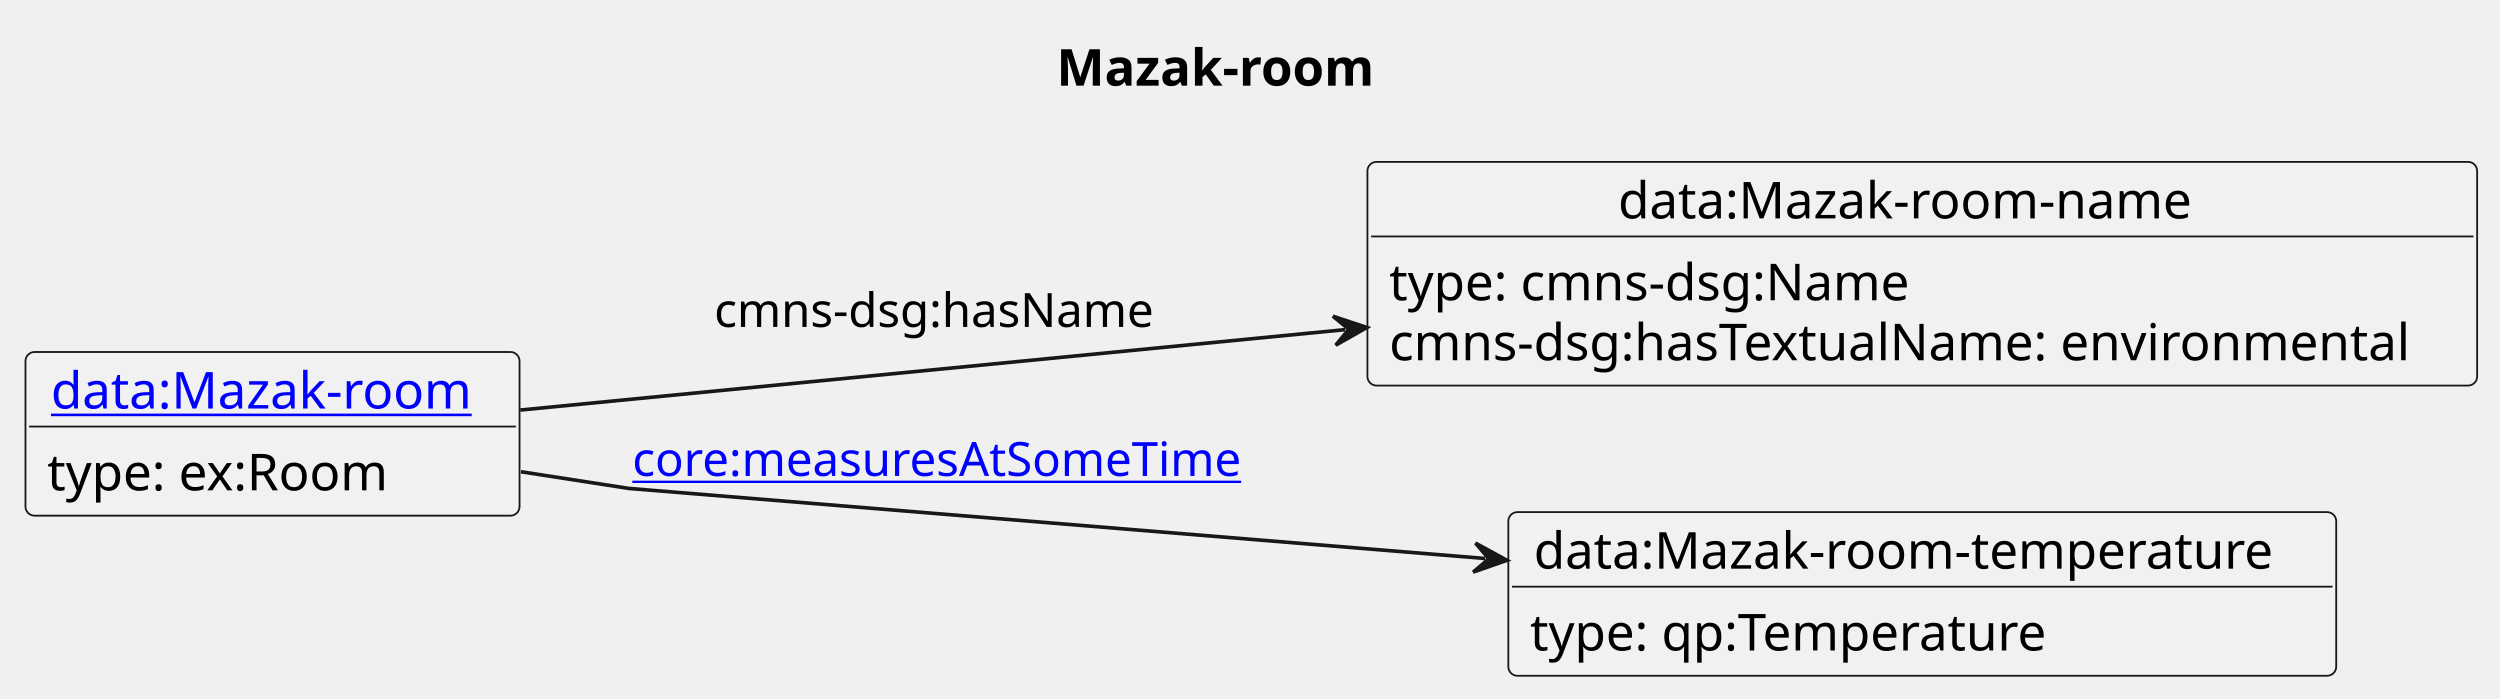
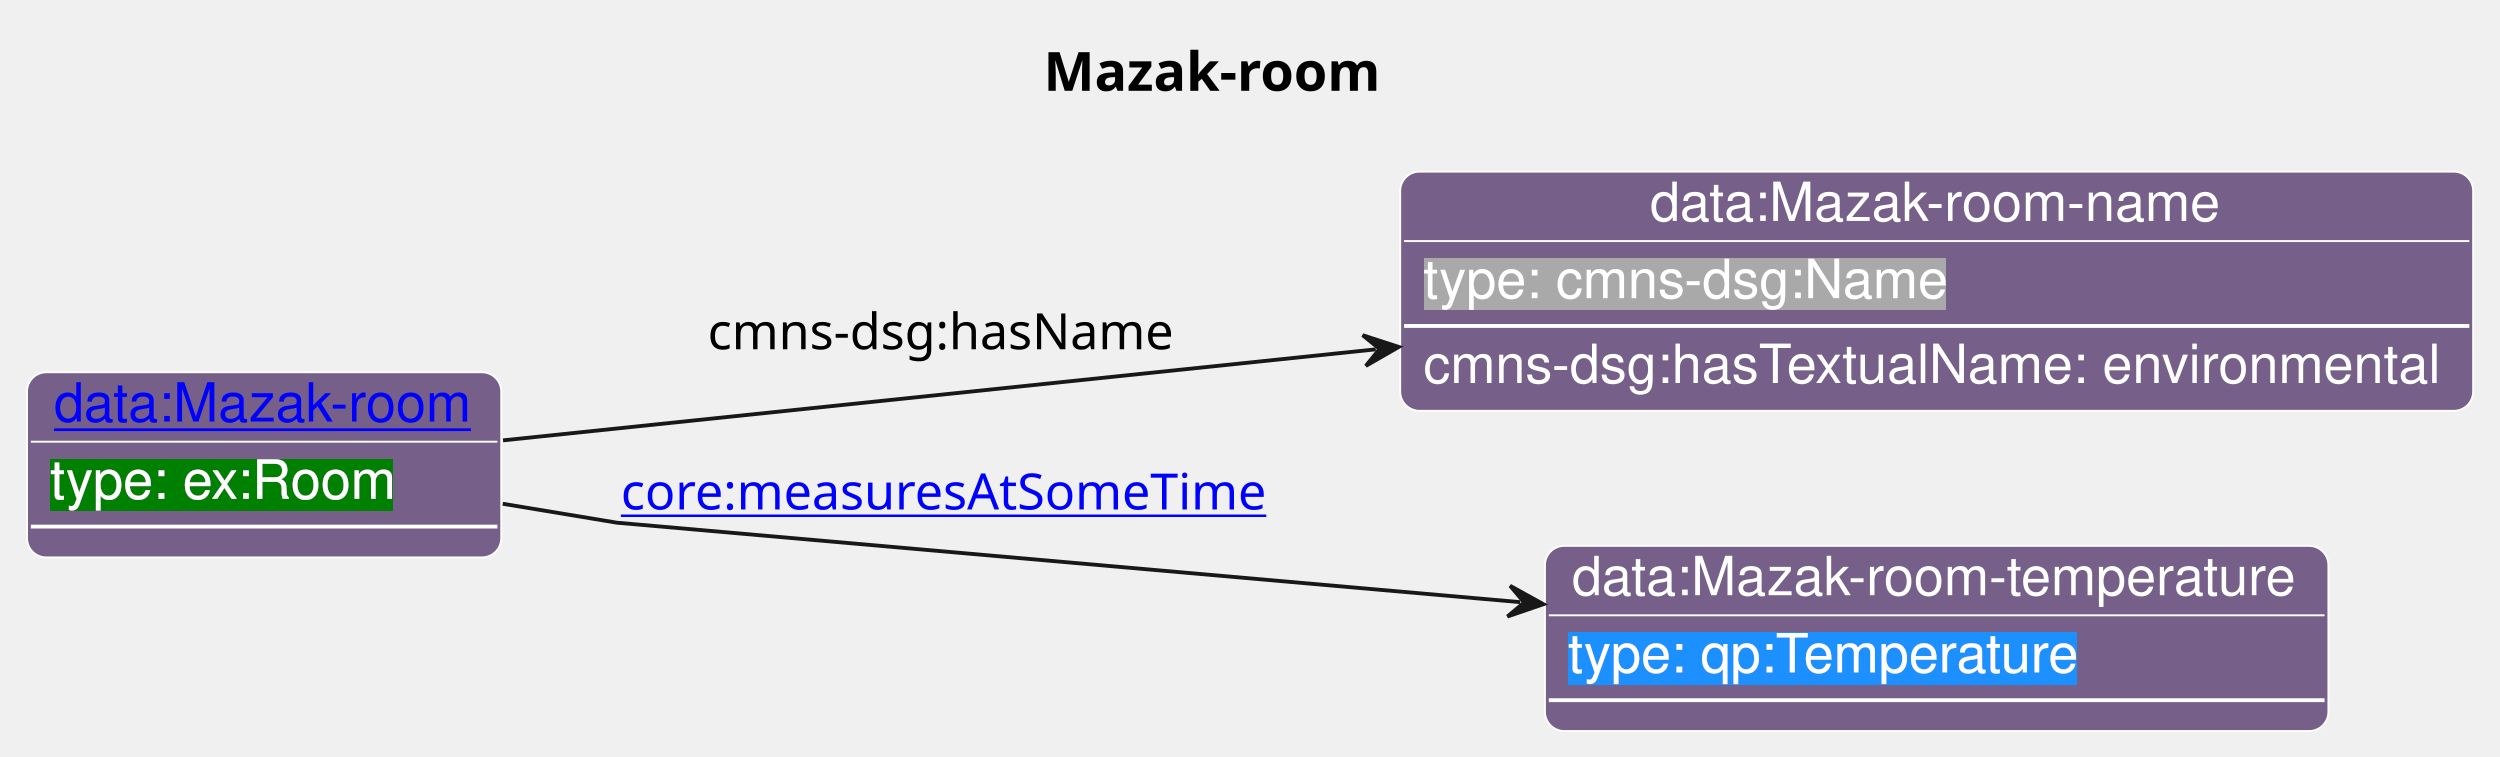
- <svg xmlns="http://www.w3.org/2000/svg" xmlns:xlink="http://www.w3.org/1999/xlink" contentStyleType="text/css" data-diagram-type="CLASS" height="192px" preserveAspectRatio="none" style="width:687px;height:192px;background:#FFFFFF;" version="1.1" viewBox="0 0 687 192" width="687px" zoomAndPan="magnify">
-   <defs />
+ <svg xmlns="http://www.w3.org/2000/svg" xmlns:xlink="http://www.w3.org/1999/xlink" contentStyleType="text/css" data-diagram-type="CLASS" height="196px" preserveAspectRatio="none" style="width:648px;height:196px;background:#FFFFFF;" version="1.1" viewBox="0 0 648 196" width="648px" zoomAndPan="magnify">
+   <defs>
+     <filter height="1" id="b138i9dqgy820n0" width="1" x="0" y="0">
+       <feFlood flood-color="#008000" result="flood" />
+       <feComposite in="SourceGraphic" in2="flood" operator="over" />
+     </filter>
+     <filter height="1" id="b138i9dqgy820n1" width="1" x="0" y="0">
+       <feFlood flood-color="#A9A9A9" result="flood" />
+       <feComposite in="SourceGraphic" in2="flood" operator="over" />
+     </filter>
+     <filter height="1" id="b138i9dqgy820n2" width="1" x="0" y="0">
+       <feFlood flood-color="#1E90FF" result="flood" />
+       <feComposite in="SourceGraphic" in2="flood" operator="over" />
+     </filter>
+   </defs>
  <g>
-     <text fill="#000000" font-family="sans-serif" font-size="14" font-weight="bold" lengthAdjust="spacing" textLength="93.064" x="290.326" y="23.535">Mazak-room</text>
-     <g class="entity" data-entity="o1" data-source-line="4" data-uid="ent0002" id="entity_o1">
-       <rect fill="#F1F1F1" height="44.977" rx="2.5" ry="2.5" style="stroke:#181818;stroke-width:0.5;" width="135.769" x="7" y="96.728" />
+     <text fill="#000000" font-family="sans-serif" font-size="14" font-weight="bold" lengthAdjust="spacing" textLength="93.064" x="270.491" y="23.535">Mazak-room</text>
+     <g class="entity" data-entity="o1" data-source-line="21" data-uid="ent0002" id="entity_o1">
+       <rect fill="#76608A" height="48" rx="5" ry="5" style="stroke:#FFFFFF;stroke-width:0.5;" width="122.931" x="7" y="96.488" />
      <a href="./Mazak-room.html" target="_top" title="./Mazak-room.html" xlink:actuate="onRequest" xlink:href="./Mazak-room.html" xlink:show="new" xlink:title="./Mazak-room.html" xlink:type="simple">
-         <text fill="#0000FF" font-family="sans-serif" font-size="14" lengthAdjust="spacing" text-decoration="underline" textLength="121.769" x="14" y="112.263">data:Mazak-room</text>
+         <text fill="#0000FF" font-family="Helvetica" font-size="14" lengthAdjust="spacing" text-decoration="underline" textLength="108.931" x="14" y="109.269">data:Mazak-room</text>
      </a>
-       <line style="stroke:#181818;stroke-width:0.5;" x1="8" x2="141.769" y1="117.217" y2="117.217" />
-       <text fill="#000000" font-family="sans-serif" font-size="14" lengthAdjust="spacing" textLength="97.959" x="13" y="134.752">type: ex:Room</text>
+       <line style="stroke:#FFFFFF;stroke-width:0.5;" x1="8" x2="128.931" y1="114.488" y2="114.488" />
+       <text fill="#FFFFFF" filter="url(#b138i9dqgy820n0)" font-family="Helvetica" font-size="14" lengthAdjust="spacing" textLength="90.262" x="13" y="129.269">type: ex:Room</text>
+       <line style="stroke:#FFFFFF;stroke-width:1;" x1="8" x2="128.931" y1="136.488" y2="136.488" />
    </g>
-     <g class="entity" data-entity="o2" data-source-line="7" data-uid="ent0003" id="entity_o2">
-       <rect fill="#F1F1F1" height="61.465" rx="2.5" ry="2.5" style="stroke:#181818;stroke-width:0.5;" width="304.947" x="375.77" y="44.488" />
-       <text fill="#000000" font-family="sans-serif" font-size="14" lengthAdjust="spacing" textLength="167.159" x="444.664" y="60.023">data:Mazak-room-name</text>
-       <line style="stroke:#181818;stroke-width:0.5;" x1="376.77" x2="679.717" y1="64.977" y2="64.977" />
-       <text fill="#000000" font-family="sans-serif" font-size="14" lengthAdjust="spacing" textLength="150.24" x="381.77" y="82.512">type: cmns-dsg:Name</text>
-       <text fill="#000000" font-family="sans-serif" font-size="14" lengthAdjust="spacing" textLength="292.947" x="381.77" y="99">cmns-dsg:hasTextualName: environmental</text>
+     <g class="entity" data-entity="o2" data-source-line="25" data-uid="ent0003" id="entity_o2">
+       <rect fill="#76608A" height="62" rx="5" ry="5" style="stroke:#FFFFFF;stroke-width:0.5;" width="278.116" x="362.93" y="44.488" />
+       <text fill="#FFFFFF" font-family="Helvetica" font-size="14" lengthAdjust="spacing" textLength="148.613" x="427.682" y="57.269">data:Mazak-room-name</text>
+       <line style="stroke:#FFFFFF;stroke-width:0.5;" x1="363.93" x2="640.046" y1="62.488" y2="62.488" />
+       <text fill="#FFFFFF" filter="url(#b138i9dqgy820n1)" font-family="Helvetica" font-size="14" lengthAdjust="spacing" textLength="136.158" x="368.93" y="77.269">type: cmns-dsg:Name</text>
+       <line style="stroke:#FFFFFF;stroke-width:1;" x1="363.93" x2="640.046" y1="84.488" y2="84.488" />
+       <text fill="#FFFFFF" font-family="Helvetica" font-size="14" lengthAdjust="spacing" textLength="266.116" x="368.93" y="99.269">cmns-dsg:hasTextualName: environmental</text>
    </g>
-     <g class="entity" data-entity="o3" data-source-line="10" data-uid="ent0004" id="entity_o3">
-       <rect fill="#F1F1F1" height="44.977" rx="2.5" ry="2.5" style="stroke:#181818;stroke-width:0.5;" width="227.5" x="414.49" y="140.728" />
-       <text fill="#000000" font-family="sans-serif" font-size="14" lengthAdjust="spacing" textLength="213.5" x="421.49" y="156.263">data:Mazak-room-temperature</text>
-       <line style="stroke:#181818;stroke-width:0.5;" x1="415.49" x2="640.99" y1="161.217" y2="161.217" />
-       <text fill="#000000" font-family="sans-serif" font-size="14" lengthAdjust="spacing" textLength="147.321" x="420.49" y="178.752">type: qp:Temperature</text>
+     <g class="entity" data-entity="o3" data-source-line="29" data-uid="ent0004" id="entity_o3">
+       <rect fill="#76608A" height="48" rx="5" ry="5" style="stroke:#FFFFFF;stroke-width:0.5;" width="203.075" x="400.45" y="141.488" />
+       <text fill="#FFFFFF" font-family="Helvetica" font-size="14" lengthAdjust="spacing" textLength="189.075" x="407.45" y="154.269">data:Mazak-room-temperature</text>
+       <line style="stroke:#FFFFFF;stroke-width:0.5;" x1="401.45" x2="602.525" y1="159.488" y2="159.488" />
+       <text fill="#FFFFFF" filter="url(#b138i9dqgy820n2)" font-family="Helvetica" font-size="14" lengthAdjust="spacing" textLength="133.848" x="406.45" y="174.269">type: qp:Temperature</text>
+       <line style="stroke:#FFFFFF;stroke-width:1;" x1="401.45" x2="602.525" y1="181.488" y2="181.488" />
    </g>
-     <g class="link" data-entity-1="o1" data-entity-2="o2" data-source-line="13" data-uid="lnk5" id="link_o1_o2">
-       <path codeLine="13" d="M142.97,112.678 C204.12,106.718 290.708,98.281 369.658,90.581" fill="none" id="o1-to-o2" style="stroke:#181818;stroke-width:1;" />
-       <polygon fill="#181818" points="375.63,89.998,366.284,86.891,370.654,90.484,367.061,94.853,375.63,89.998" style="stroke:#181818;stroke-width:1;" />
-       <text fill="#000000" font-family="sans-serif" font-size="13" lengthAdjust="spacing" textLength="126.077" x="196.27" y="89.847">cmns-dsg:hasName</text>
+     <g class="link" data-entity-1="o1" data-entity-2="o2" data-source-line="33" data-uid="lnk5" id="link_o1_o2">
+       <path codeLine="33" d="M130.38,114.138 C190.43,107.878 278.352,98.7 356.592,90.55" fill="none" id="o1-to-o2" style="stroke:#181818;stroke-width:1;" />
+       <polygon fill="#181818" points="362.56,89.928,353.194,86.882,357.587,90.446,354.023,94.839,362.56,89.928" style="stroke:#181818;stroke-width:1;" />
+       <text fill="#000000" font-family="sans-serif" font-size="13" lengthAdjust="spacing" textLength="126.077" x="183.43" y="90.527">cmns-dsg:hasName</text>
    </g>
-     <g class="link" data-entity-1="o1" data-entity-2="o3" data-source-line="15" data-uid="lnk6" id="link_o1_o3">
-       <path codeLine="15" d="M143.17,129.638 C159.71,132.198 172.77,134.218 172.77,134.218 C172.77,134.218 304.39,144.989 408.13,153.479" fill="none" id="o1-to-o3" style="stroke:#181818;stroke-width:1;" />
-       <polygon fill="#181818" points="414.11,153.968,405.466,149.248,409.127,153.56,404.814,157.221,414.11,153.968" style="stroke:#181818;stroke-width:1;" />
+     <g class="link" data-entity-1="o1" data-entity-2="o3" data-source-line="35" data-uid="lnk6" id="link_o1_o3">
+       <path codeLine="35" d="M130.31,130.578 C146.67,133.288 159.93,135.488 159.93,135.488 C159.93,135.488 293.493,147.232 394.063,156.082" fill="none" id="o1-to-o3" style="stroke:#181818;stroke-width:1;" />
+       <polygon fill="#181818" points="400.04,156.608,391.425,151.835,395.059,156.17,390.724,159.804,400.04,156.608" style="stroke:#181818;stroke-width:1;" />
      <a href="https://spec.industrialontologies.org/ontology/core/Core/measuresAtSomeTime" target="_top" title="https://spec.industrialontologies.org/ontology/core/Core/measuresAtSomeTime" xlink:actuate="onRequest" xlink:href="https://spec.industrialontologies.org/ontology/core/Core/measuresAtSomeTime" xlink:show="new" xlink:title="https://spec.industrialontologies.org/ontology/core/Core/measuresAtSomeTime" xlink:type="simple">
-         <text fill="#0000FF" font-family="sans-serif" font-size="13" lengthAdjust="spacing" text-decoration="underline" textLength="171.317" x="173.77" y="130.787">core:measuresAtSomeTime</text>
+         <text fill="#0000FF" font-family="sans-serif" font-size="13" lengthAdjust="spacing" text-decoration="underline" textLength="171.317" x="160.93" y="132.057">core:measuresAtSomeTime</text>
      </a>
    </g>
  </g>
</svg>
